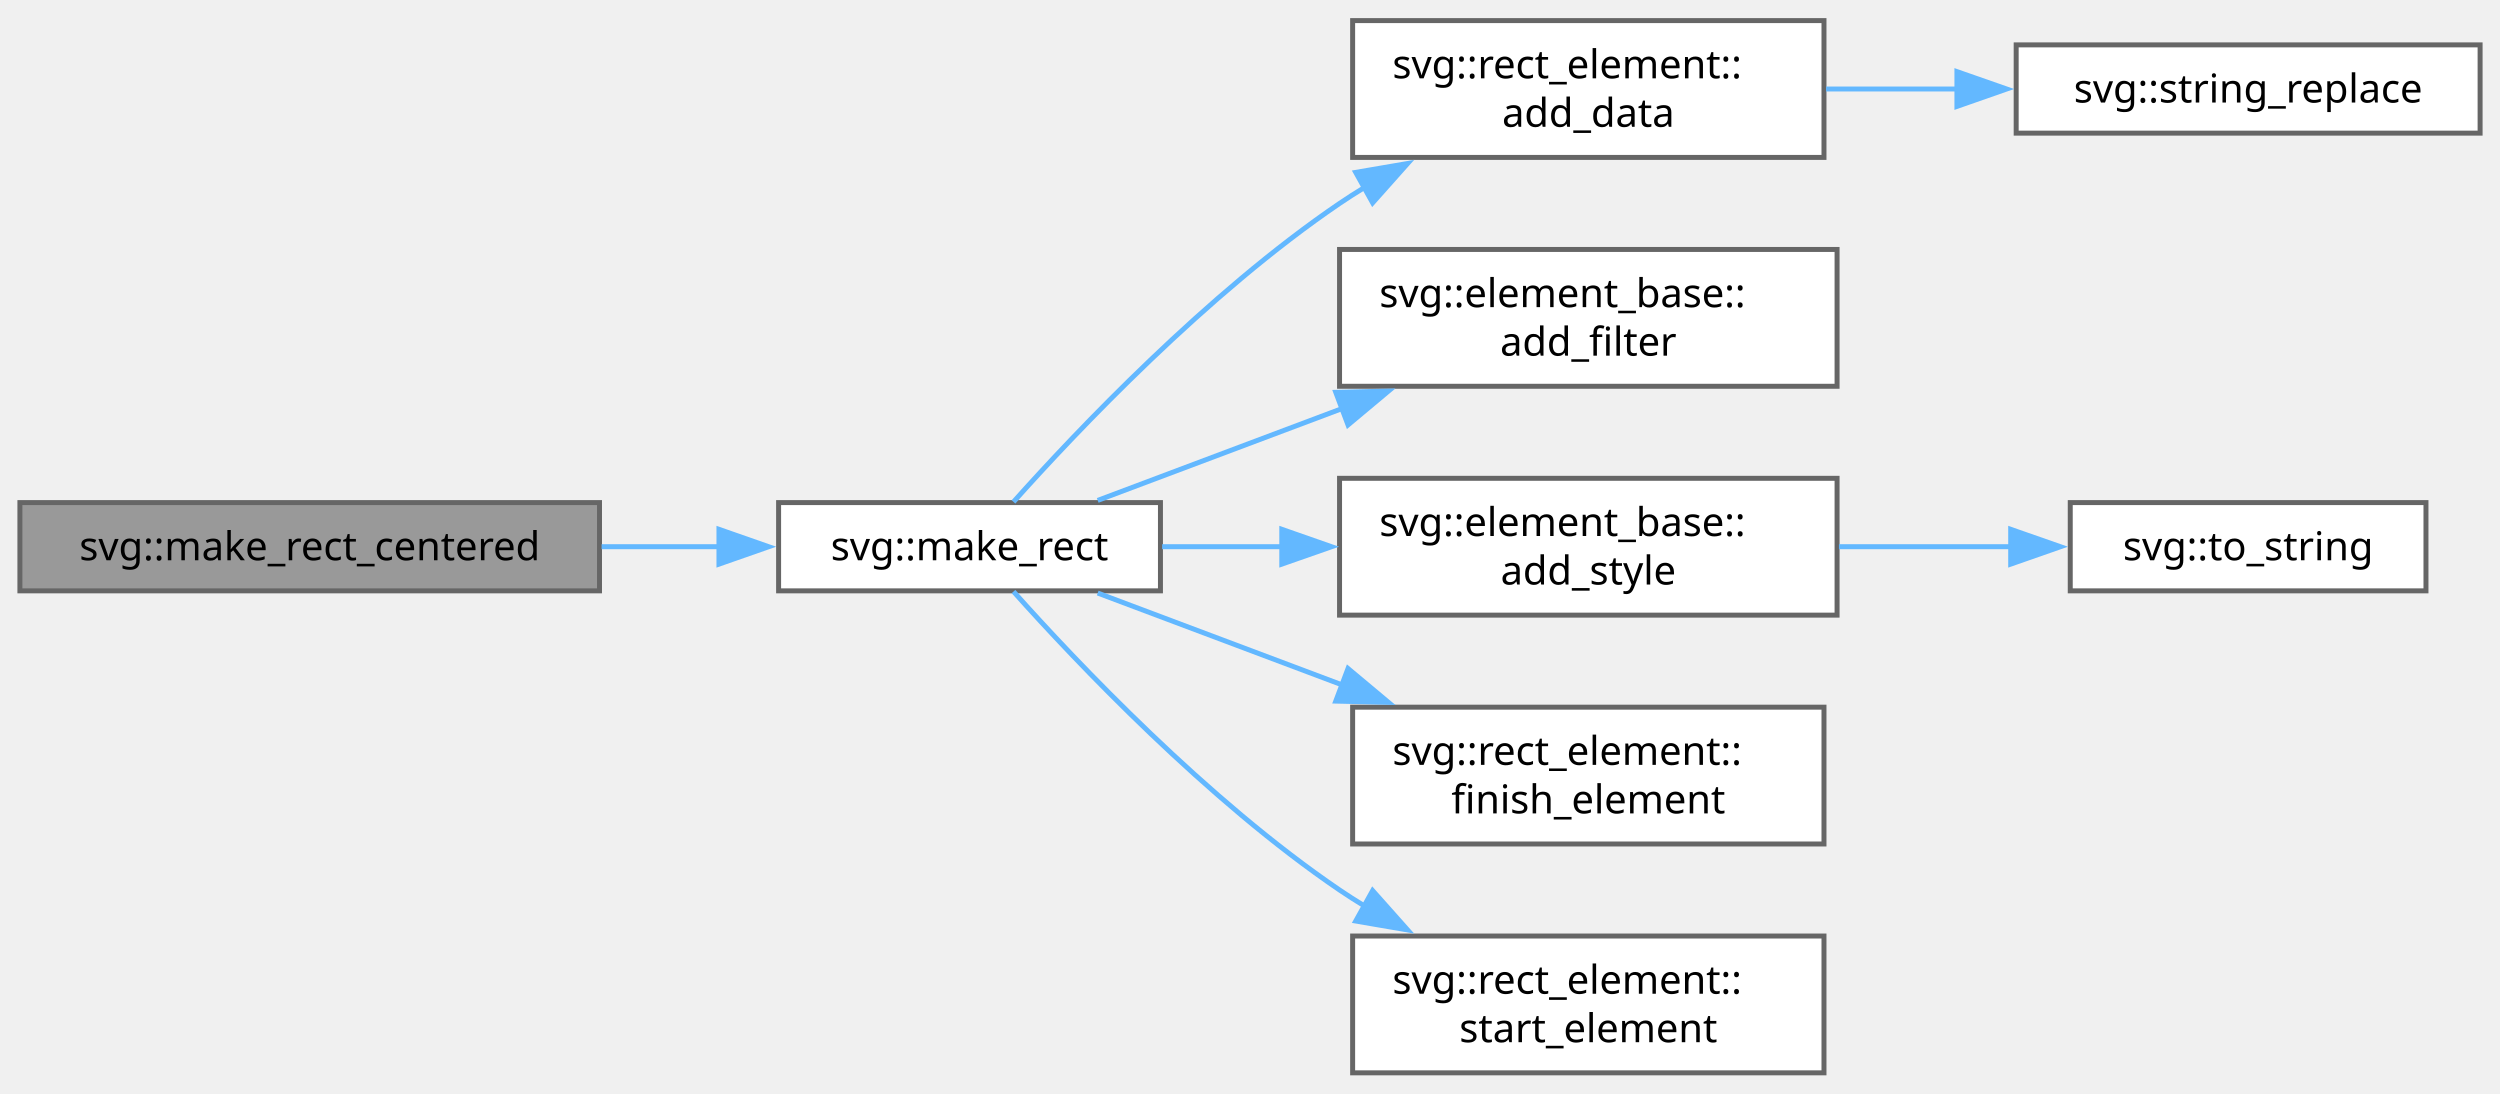
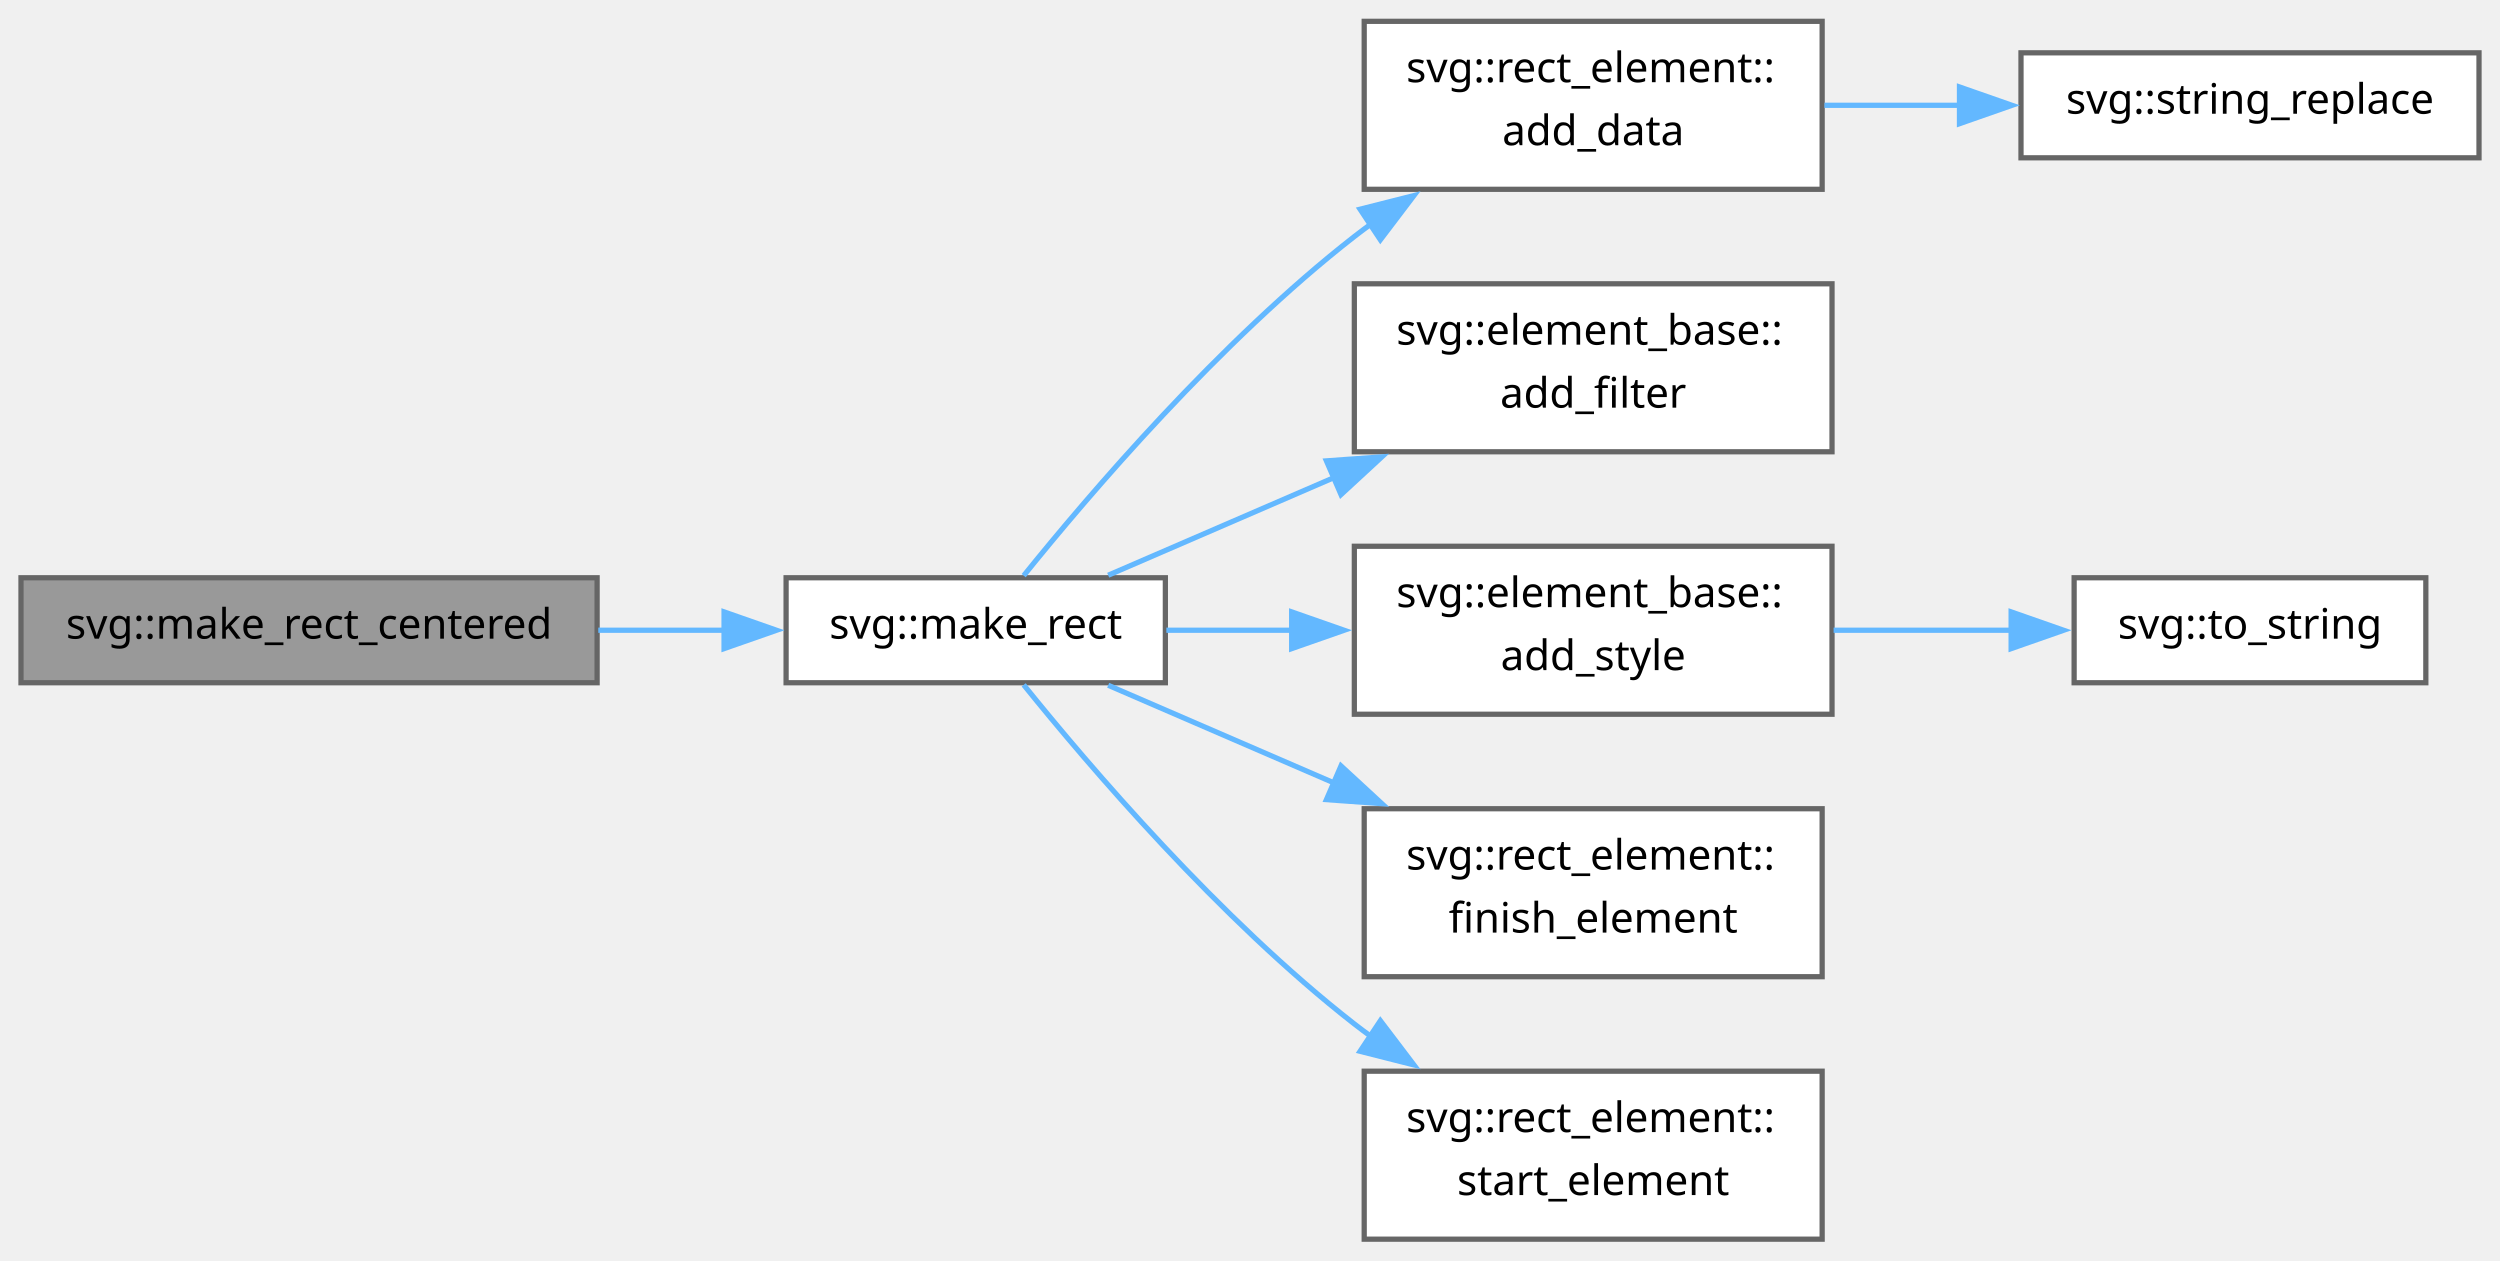
- <svg xmlns="http://www.w3.org/2000/svg" xmlns:xlink="http://www.w3.org/1999/xlink" width="503pt" height="220pt" viewBox="0.00 0.00 502.50 219.50">
-   <g id="graph0" class="graph" transform="scale(1 1) rotate(0) translate(4 215.5)">
+ <svg xmlns="http://www.w3.org/2000/svg" xmlns:xlink="http://www.w3.org/1999/xlink" width="476pt" height="240pt" viewBox="0.00 0.00 476.25 240.00">
+   <g id="graph0" class="graph" transform="scale(1 1) rotate(0) translate(4 236)">
    <g id="Node000001" class="node">
      <g id="a_Node000001">
        <a xlink:title="Create rect_element centered at origin.">
-           <polygon fill="#999999" stroke="#666666" points="116.5,-114.62 0,-114.62 0,-96.88 116.5,-96.88 116.5,-114.62" />
-           <text text-anchor="middle" x="58.25" y="-103.03" font-family="SourceSans" font-size="8.00">svg::make_rect_centered</text>
+           <polygon fill="#999999" stroke="#666666" points="109.75,-126 0,-126 0,-106 109.75,-106 109.75,-126" />
+           <text text-anchor="middle" x="54.88" y="-114.4" font-family="SourceSans" font-size="8.00">svg::make_rect_centered</text>
        </a>
      </g>
    </g>
    <g id="Node000002" class="node">
      <g id="a_Node000002">
        <a xlink:href="namespacesvg.html#aab7d11a5ce14c5bfa6eeea480fddccde" target="_top" xlink:title="Create rect_element at origin.">
-           <polygon fill="white" stroke="#666666" points="229.25,-114.62 152.5,-114.62 152.5,-96.88 229.25,-96.88 229.25,-114.62" />
-           <text text-anchor="middle" x="190.88" y="-103.03" font-family="SourceSans" font-size="8.00">svg::make_rect</text>
+           <polygon fill="white" stroke="#666666" points="218,-126 145.75,-126 145.75,-106 218,-106 218,-126" />
+           <text text-anchor="middle" x="181.88" y="-114.4" font-family="SourceSans" font-size="8.00">svg::make_rect</text>
        </a>
      </g>
    </g>
    <g id="edge1_Node000001_Node000002" class="edge">
      <g id="a_edge1_Node000001_Node000002">
        <a xlink:title=" ">
-           <path fill="none" stroke="#63b8ff" d="M116.92,-105.75C124.82,-105.75 132.87,-105.75 140.6,-105.75" />
-           <polygon fill="#63b8ff" stroke="#63b8ff" points="140.51,-109.25 150.51,-105.75 140.51,-102.25 140.51,-109.25" />
+           <path fill="none" stroke="#63b8ff" d="M109.97,-116C118.04,-116 126.3,-116 134.2,-116" />
+           <polygon fill="#63b8ff" stroke="#63b8ff" points="133.93,-119.5 143.93,-116 133.93,-112.5 133.93,-119.5" />
        </a>
      </g>
    </g>
    <g id="Node000003" class="node">
      <g id="a_Node000003">
        <a xlink:href="group__elements.html#a1dd6663d882fb5dd14a47462a77f351b" target="_top" xlink:title="Either serialize immediately (as below), or create data structure that adds data to data_vec and then...">
-           <polygon fill="white" stroke="#666666" points="362.62,-211.5 267.88,-211.5 267.88,-184 362.62,-184 362.62,-211.5" />
-           <text text-anchor="start" x="275.88" y="-199.9" font-family="SourceSans" font-size="8.00">svg::rect_element::</text>
-           <text text-anchor="middle" x="315.25" y="-190.15" font-family="SourceSans" font-size="8.00">add_data</text>
+           <polygon fill="white" stroke="#666666" points="343.12,-232 255.88,-232 255.88,-200 343.12,-200 343.12,-232" />
+           <text text-anchor="start" x="263.88" y="-220.4" font-family="SourceSans" font-size="8.00">svg::rect_element::</text>
+           <text text-anchor="middle" x="299.5" y="-208.4" font-family="SourceSans" font-size="8.00">add_data</text>
        </a>
      </g>
    </g>
    <g id="edge2_Node000002_Node000003" class="edge">
      <g id="a_edge2_Node000002_Node000003">
        <a xlink:title=" ">
-           <path fill="none" stroke="#63b8ff" d="M199.71,-114.76C212.37,-128.93 238.64,-156.67 265.25,-174.75 266.85,-175.84 268.52,-176.9 270.22,-177.94" />
-           <polygon fill="#63b8ff" stroke="#63b8ff" points="268.5,-180.99 278.94,-182.78 271.9,-174.87 268.5,-180.99" />
+           <path fill="none" stroke="#63b8ff" d="M191.01,-126.4C203.43,-141.81 228.38,-171.04 254,-191 255.1,-191.86 256.23,-192.7 257.39,-193.54" />
+           <polygon fill="#63b8ff" stroke="#63b8ff" points="255.09,-196.21 265.36,-198.81 258.96,-190.38 255.09,-196.21" />
        </a>
      </g>
    </g>
    <g id="Node000005" class="node">
      <g id="a_Node000005">
        <a xlink:href="group__elements.html#a1b22cfab9437b40c8b877ffe5472ff02" target="_top" xlink:title=" ">
-           <polygon fill="white" stroke="#666666" points="365.25,-165.5 265.25,-165.5 265.25,-138 365.25,-138 365.25,-165.5" />
-           <text text-anchor="start" x="273.25" y="-153.9" font-family="SourceSans" font-size="8.00">svg::element_base::</text>
-           <text text-anchor="middle" x="315.25" y="-144.15" font-family="SourceSans" font-size="8.00">add_filter</text>
+           <polygon fill="white" stroke="#666666" points="345,-182 254,-182 254,-150 345,-150 345,-182" />
+           <text text-anchor="start" x="262" y="-170.4" font-family="SourceSans" font-size="8.00">svg::element_base::</text>
+           <text text-anchor="middle" x="299.5" y="-158.4" font-family="SourceSans" font-size="8.00">add_filter</text>
        </a>
      </g>
    </g>
    <g id="edge4_Node000002_Node000005" class="edge">
      <g id="a_edge4_Node000002_Node000005">
        <a xlink:title=" ">
-           <path fill="none" stroke="#63b8ff" d="M216.64,-115.06C230.87,-120.41 249.23,-127.31 266.18,-133.68" />
-           <polygon fill="#63b8ff" stroke="#63b8ff" points="264.49,-136.78 275.08,-137.03 266.95,-130.23 264.49,-136.78" />
+           <path fill="none" stroke="#63b8ff" d="M207.11,-126.48C219.7,-131.93 235.55,-138.78 250.49,-145.24" />
+           <polygon fill="#63b8ff" stroke="#63b8ff" points="248.68,-148.27 259.25,-149.03 251.46,-141.84 248.68,-148.27" />
        </a>
      </g>
    </g>
    <g id="Node000006" class="node">
      <g id="a_Node000006">
        <a xlink:href="group__elements.html#a238b38ca99a1cf6c2baf80c8e4338d99" target="_top" xlink:title=" ">
-           <polygon fill="white" stroke="#666666" points="365.25,-119.5 265.25,-119.5 265.25,-92 365.25,-92 365.25,-119.5" />
-           <text text-anchor="start" x="273.25" y="-107.9" font-family="SourceSans" font-size="8.00">svg::element_base::</text>
-           <text text-anchor="middle" x="315.25" y="-98.15" font-family="SourceSans" font-size="8.00">add_style</text>
+           <polygon fill="white" stroke="#666666" points="345,-132 254,-132 254,-100 345,-100 345,-132" />
+           <text text-anchor="start" x="262" y="-120.4" font-family="SourceSans" font-size="8.00">svg::element_base::</text>
+           <text text-anchor="middle" x="299.5" y="-108.4" font-family="SourceSans" font-size="8.00">add_style</text>
        </a>
      </g>
    </g>
    <g id="edge5_Node000002_Node000006" class="edge">
      <g id="a_edge5_Node000002_Node000006">
        <a xlink:title=" ">
-           <path fill="none" stroke="#63b8ff" d="M229.59,-105.75C237.32,-105.75 245.63,-105.75 253.92,-105.75" />
-           <polygon fill="#63b8ff" stroke="#63b8ff" points="253.64,-109.25 263.64,-105.75 253.64,-102.25 253.64,-109.25" />
+           <path fill="none" stroke="#63b8ff" d="M218.19,-116C225.78,-116 233.97,-116 242.13,-116" />
+           <polygon fill="#63b8ff" stroke="#63b8ff" points="242.06,-119.5 252.06,-116 242.06,-112.5 242.06,-119.5" />
        </a>
      </g>
    </g>
    <g id="Node000008" class="node">
      <g id="a_Node000008">
        <a xlink:href="group__elements.html#gad01750ac554c6bd6871a930c90e17a04" target="_top" xlink:title=" ">
-           <polygon fill="white" stroke="#666666" points="362.62,-73.5 267.88,-73.5 267.88,-46 362.62,-46 362.62,-73.5" />
-           <text text-anchor="start" x="275.88" y="-61.9" font-family="SourceSans" font-size="8.00">svg::rect_element::</text>
-           <text text-anchor="middle" x="315.25" y="-52.15" font-family="SourceSans" font-size="8.00">finish_element</text>
+           <polygon fill="white" stroke="#666666" points="343.12,-82 255.88,-82 255.88,-50 343.12,-50 343.12,-82" />
+           <text text-anchor="start" x="263.88" y="-70.4" font-family="SourceSans" font-size="8.00">svg::rect_element::</text>
+           <text text-anchor="middle" x="299.5" y="-58.4" font-family="SourceSans" font-size="8.00">finish_element</text>
        </a>
      </g>
    </g>
    <g id="edge7_Node000002_Node000008" class="edge">
      <g id="a_edge7_Node000002_Node000008">
        <a xlink:title=" ">
-           <path fill="none" stroke="#63b8ff" d="M216.64,-96.44C230.87,-91.09 249.23,-84.19 266.18,-77.82" />
-           <polygon fill="#63b8ff" stroke="#63b8ff" points="266.95,-81.27 275.08,-74.47 264.49,-74.72 266.95,-81.27" />
+           <path fill="none" stroke="#63b8ff" d="M207.11,-105.52C219.7,-100.07 235.55,-93.22 250.49,-86.76" />
+           <polygon fill="#63b8ff" stroke="#63b8ff" points="251.46,-90.16 259.25,-82.97 248.68,-83.73 251.46,-90.16" />
        </a>
      </g>
    </g>
    <g id="Node000009" class="node">
      <g id="a_Node000009">
        <a xlink:href="group__elements.html#a1e0ed5e9dfe1244317a87d7e6774348b" target="_top" xlink:title=" ">
-           <polygon fill="white" stroke="#666666" points="362.62,-27.5 267.88,-27.5 267.88,0 362.62,0 362.62,-27.5" />
-           <text text-anchor="start" x="275.88" y="-15.9" font-family="SourceSans" font-size="8.00">svg::rect_element::</text>
-           <text text-anchor="middle" x="315.25" y="-6.15" font-family="SourceSans" font-size="8.00">start_element</text>
+           <polygon fill="white" stroke="#666666" points="343.12,-32 255.88,-32 255.88,0 343.12,0 343.12,-32" />
+           <text text-anchor="start" x="263.88" y="-20.4" font-family="SourceSans" font-size="8.00">svg::rect_element::</text>
+           <text text-anchor="middle" x="299.5" y="-8.4" font-family="SourceSans" font-size="8.00">start_element</text>
        </a>
      </g>
    </g>
    <g id="edge8_Node000002_Node000009" class="edge">
      <g id="a_edge8_Node000002_Node000009">
        <a xlink:title=" ">
-           <path fill="none" stroke="#63b8ff" d="M199.71,-96.74C212.37,-82.57 238.64,-54.83 265.25,-36.75 266.85,-35.66 268.52,-34.6 270.22,-33.56" />
-           <polygon fill="#63b8ff" stroke="#63b8ff" points="271.9,-36.63 278.94,-28.72 268.5,-30.51 271.9,-36.63" />
+           <path fill="none" stroke="#63b8ff" d="M191.01,-105.6C203.43,-90.19 228.38,-60.96 254,-41 255.1,-40.14 256.23,-39.3 257.39,-38.46" />
+           <polygon fill="#63b8ff" stroke="#63b8ff" points="258.96,-41.62 265.36,-33.19 255.09,-35.79 258.96,-41.62" />
        </a>
      </g>
    </g>
    <g id="Node000004" class="node">
      <g id="a_Node000004">
        <a xlink:href="namespacesvg.html#a48ac748e89e22789d1772326a98dd7b6" target="_top" xlink:title=" ">
-           <polygon fill="white" stroke="#666666" points="494.5,-206.62 401.25,-206.62 401.25,-188.88 494.5,-188.88 494.5,-206.62" />
-           <text text-anchor="middle" x="447.88" y="-195.03" font-family="SourceSans" font-size="8.00">svg::string_replace</text>
+           <polygon fill="white" stroke="#666666" points="468.25,-226 381,-226 381,-206 468.25,-206 468.25,-226" />
+           <text text-anchor="middle" x="424.62" y="-214.4" font-family="SourceSans" font-size="8.00">svg::string_replace</text>
        </a>
      </g>
    </g>
    <g id="edge3_Node000003_Node000004" class="edge">
      <g id="a_edge3_Node000003_Node000004">
        <a xlink:title=" ">
-           <path fill="none" stroke="#63b8ff" d="M363.04,-197.75C371.59,-197.75 380.6,-197.75 389.42,-197.75" />
-           <polygon fill="#63b8ff" stroke="#63b8ff" points="389.34,-201.25 399.34,-197.75 389.34,-194.25 389.34,-201.25" />
+           <path fill="none" stroke="#63b8ff" d="M343.56,-216C351.95,-216 360.85,-216 369.54,-216" />
+           <polygon fill="#63b8ff" stroke="#63b8ff" points="369.28,-219.5 379.28,-216 369.28,-212.5 369.28,-219.5" />
        </a>
      </g>
    </g>
    <g id="Node000007" class="node">
      <g id="a_Node000007">
        <a xlink:href="namespacesvg.html#a36b1c48ad4601b205790e3772ad0a7b6" target="_top" xlink:title=" ">
-           <polygon fill="white" stroke="#666666" points="483.62,-114.62 412.12,-114.62 412.12,-96.88 483.62,-96.88 483.62,-114.62" />
-           <text text-anchor="middle" x="447.88" y="-103.03" font-family="SourceSans" font-size="8.00">svg::to_string</text>
+           <polygon fill="white" stroke="#666666" points="458.12,-126 391.12,-126 391.12,-106 458.12,-106 458.12,-126" />
+           <text text-anchor="middle" x="424.62" y="-114.4" font-family="SourceSans" font-size="8.00">svg::to_string</text>
        </a>
      </g>
    </g>
    <g id="edge6_Node000006_Node000007" class="edge">
      <g id="a_edge6_Node000006_Node000007">
        <a xlink:title=" ">
-           <path fill="none" stroke="#63b8ff" d="M365.63,-105.75C377,-105.75 389.05,-105.75 400.3,-105.75" />
-           <polygon fill="#63b8ff" stroke="#63b8ff" points="400.15,-109.25 410.15,-105.75 400.15,-102.25 400.15,-109.25" />
+           <path fill="none" stroke="#63b8ff" d="M345.3,-116C356.42,-116 368.34,-116 379.44,-116" />
+           <polygon fill="#63b8ff" stroke="#63b8ff" points="379.12,-119.5 389.12,-116 379.12,-112.5 379.12,-119.5" />
        </a>
      </g>
    </g>
  </g>
</svg>
